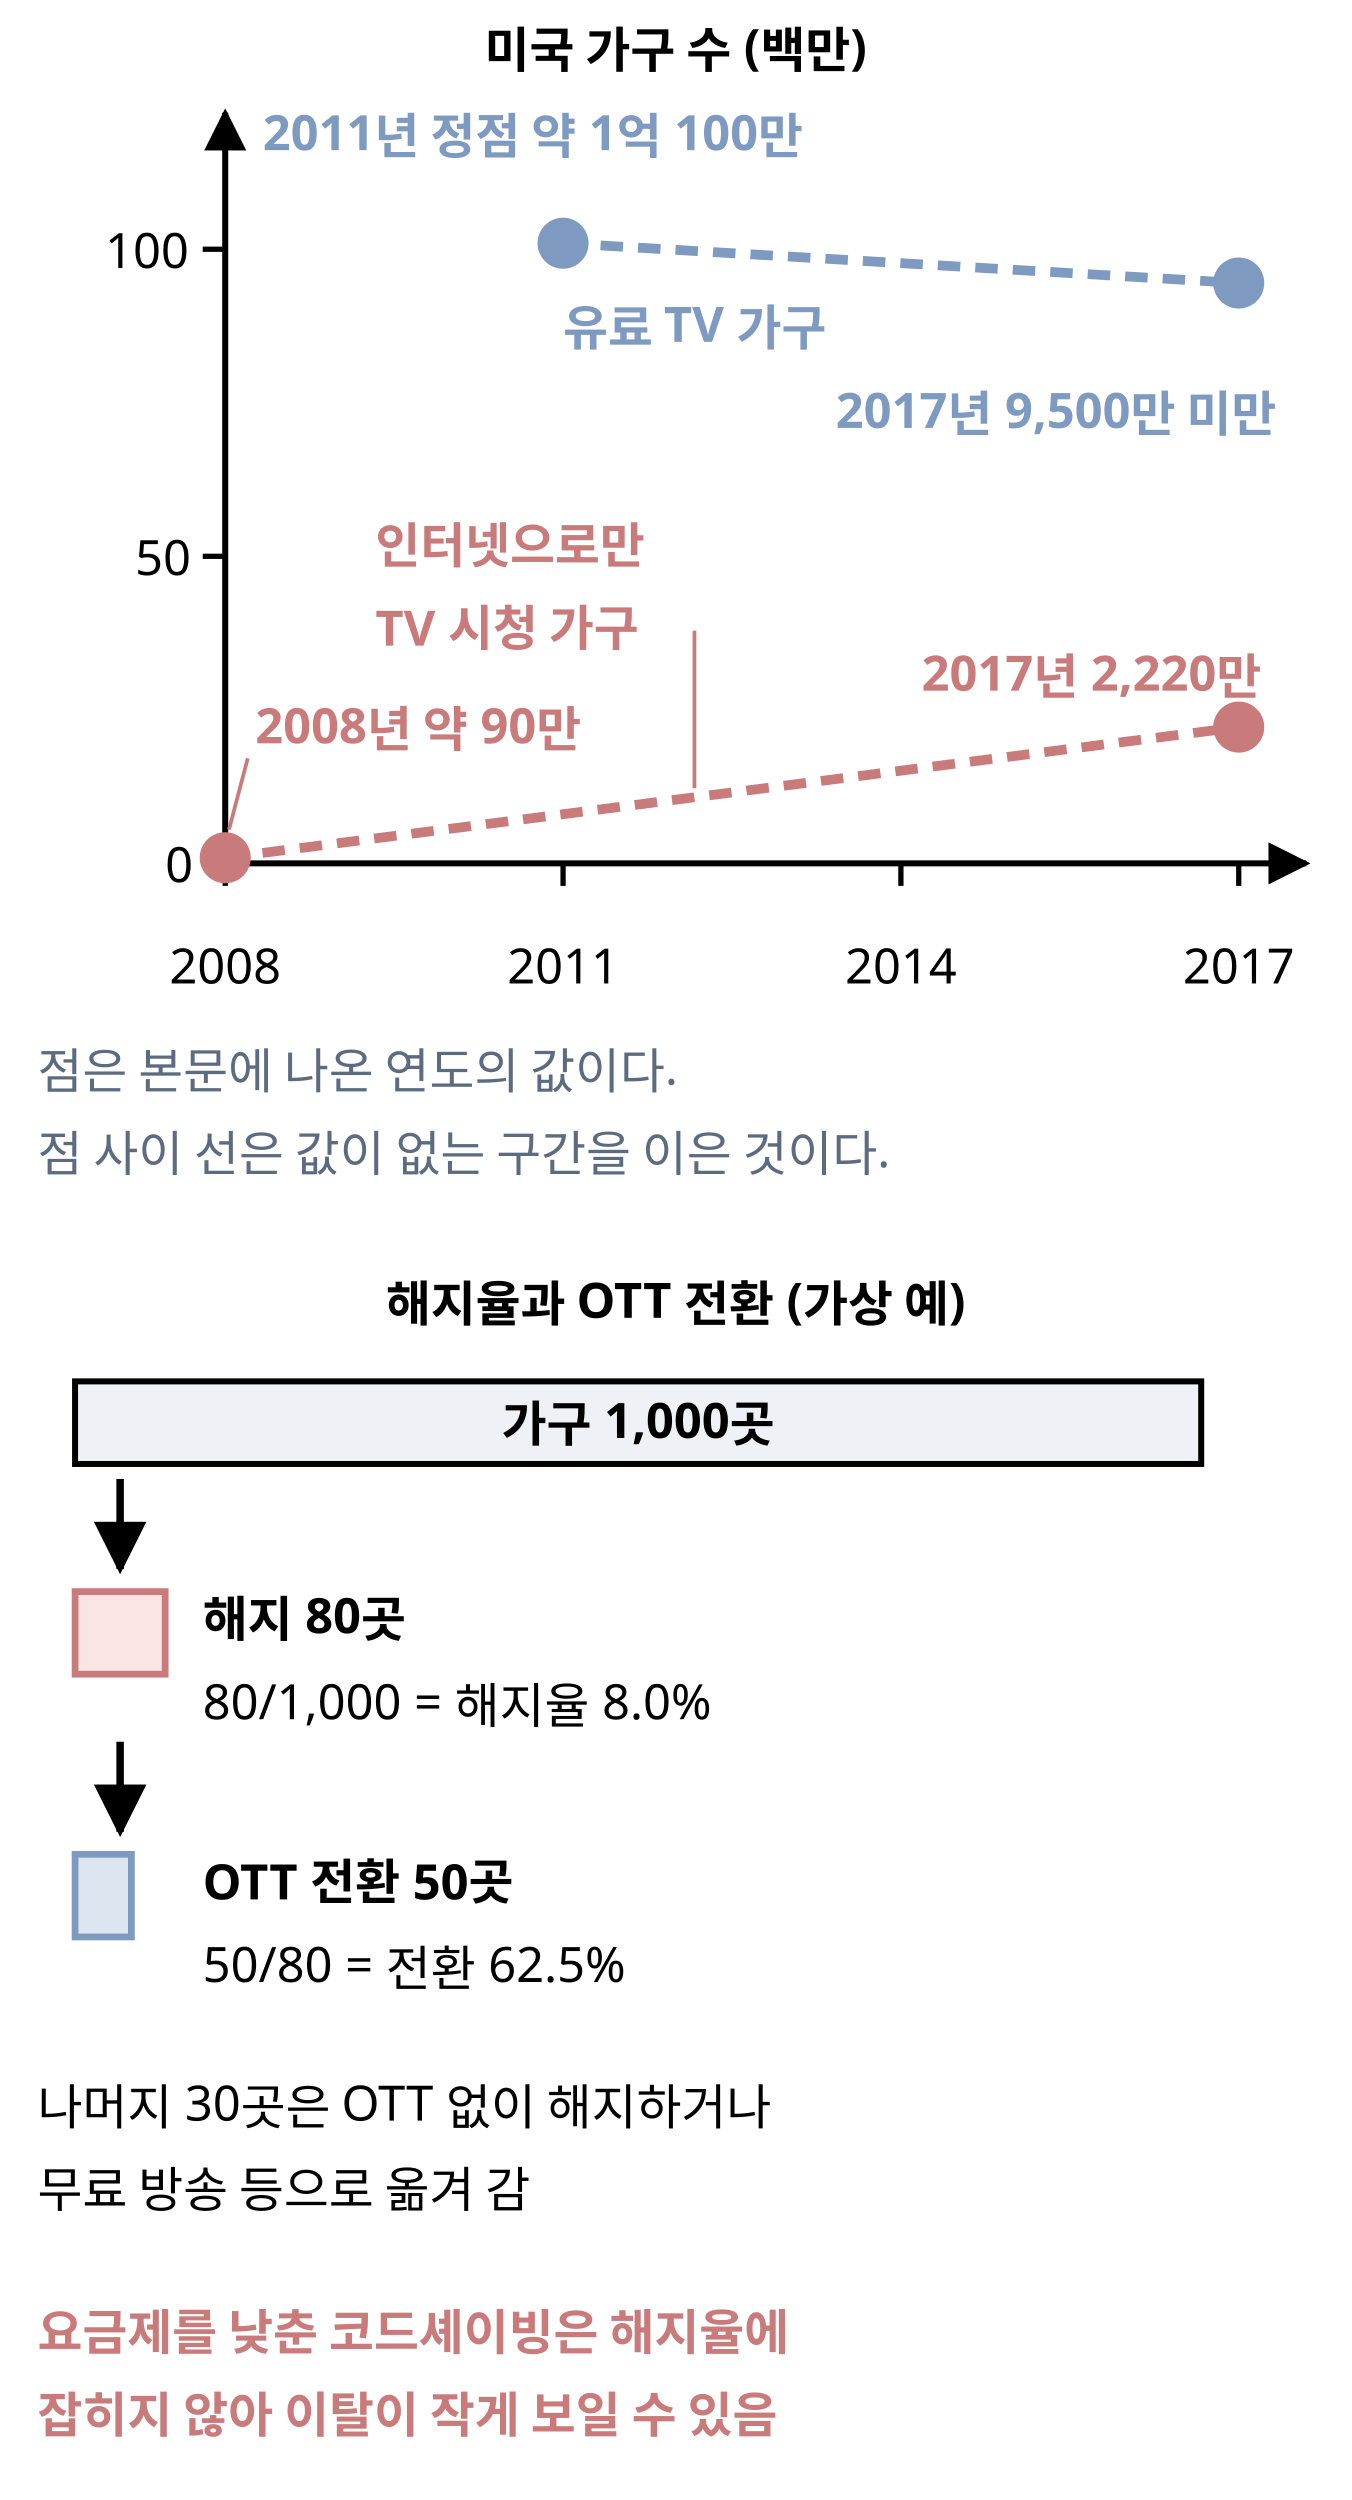
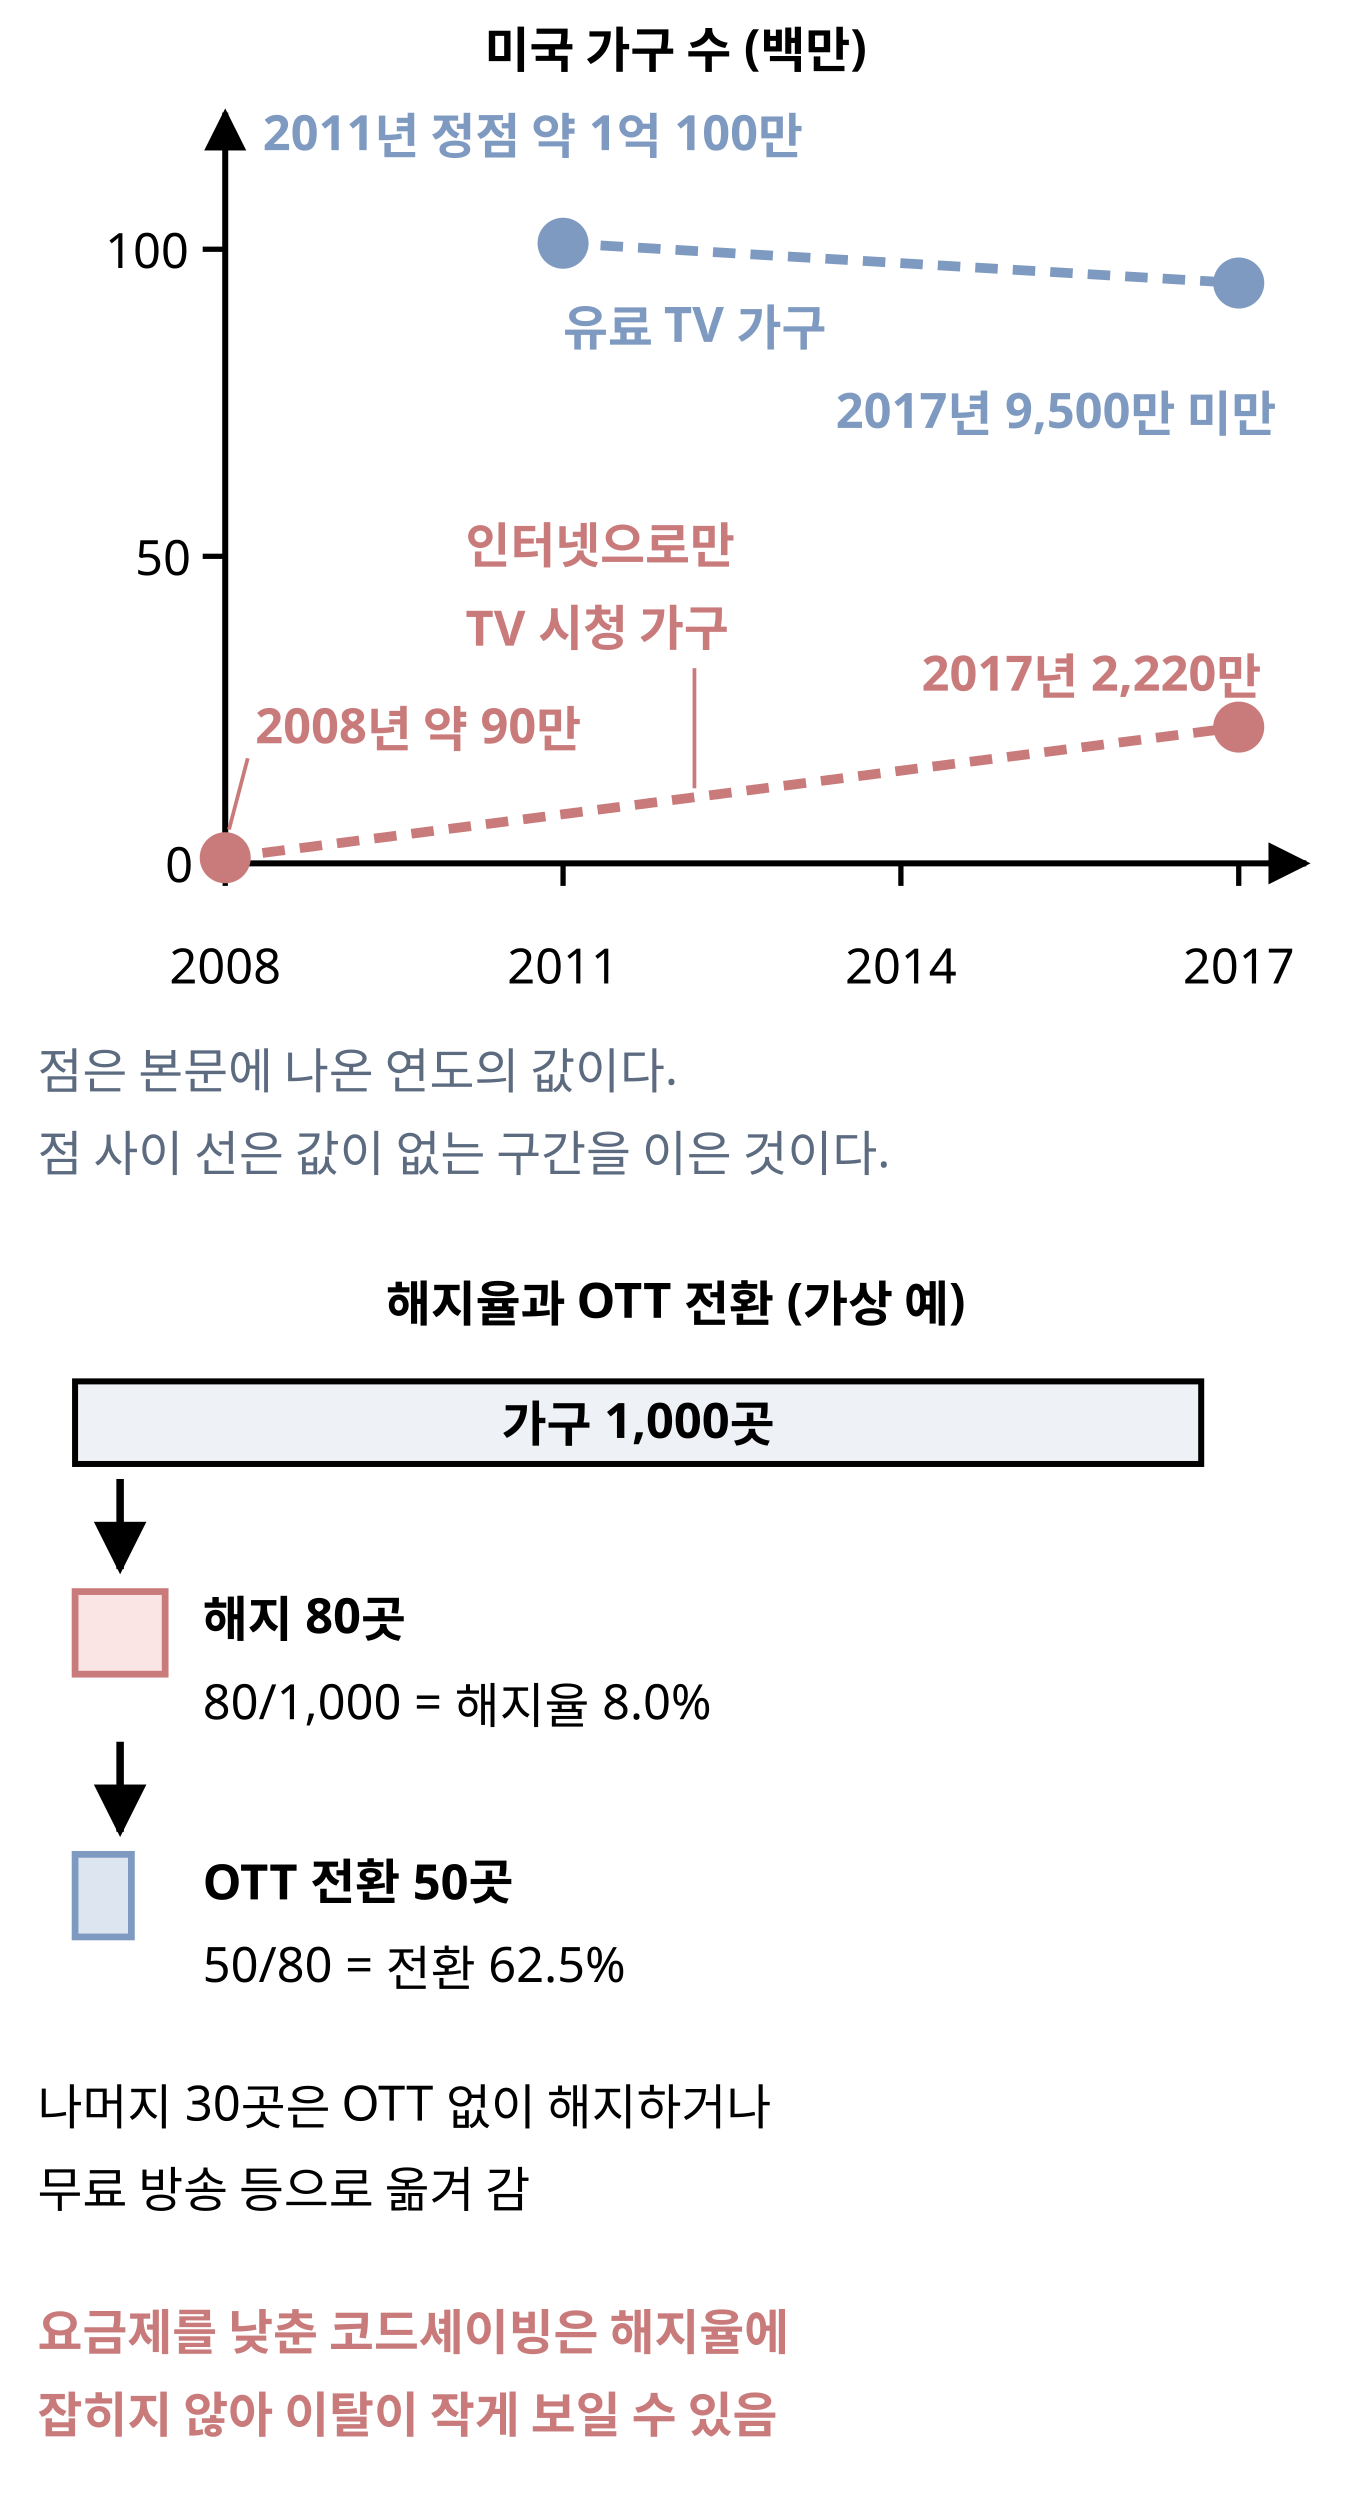
<svg xmlns="http://www.w3.org/2000/svg" class="si si-illus" viewBox="0 0 360 666" style="max-width:360px;color:var(--si-ink,var(--text,#1f2328))" role="img" aria-labelledby="cord-cutting-t" font-family="'Pretendard','Noto Sans KR','Apple SD Gothic Neo',sans-serif" font-size="13" fill="currentColor">
  <defs>
    <marker id="cord-cutting-ar" viewBox="0 0 10 10" refX="9" refY="5" markerWidth="7" markerHeight="7" orient="auto-start-reverse">
      <path d="M0,0L10,5L0,10z" style="fill:currentColor" />
    </marker>
  </defs>
  <text x="180" y="18" text-anchor="middle" font-weight="700">미국 가구 수 (백만)</text>
  <line x1="60" y1="230" x2="348" y2="230" style="stroke:currentColor;fill:none" stroke-width="1.6" marker-end="url(#cord-cutting-ar)" />
  <line x1="60" y1="230" x2="60" y2="30" style="stroke:currentColor;fill:none" stroke-width="1.6" marker-end="url(#cord-cutting-ar)" />
  <line x1="60" y1="230" x2="60" y2="236" style="stroke:currentColor;fill:none" stroke-width="1.4" />
  <text x="60" y="262" text-anchor="middle">2008</text>
  <line x1="150" y1="230" x2="150" y2="236" style="stroke:currentColor;fill:none" stroke-width="1.4" />
  <text x="150" y="262" text-anchor="middle">2011</text>
  <line x1="240" y1="230" x2="240" y2="236" style="stroke:currentColor;fill:none" stroke-width="1.4" />
  <text x="240" y="262" text-anchor="middle">2014</text>
  <line x1="330" y1="230" x2="330" y2="236" style="stroke:currentColor;fill:none" stroke-width="1.4" />
  <text x="330" y="262" text-anchor="middle">2017</text>
  <line x1="54" y1="230" x2="60" y2="230" style="stroke:currentColor;fill:none" stroke-width="1.4" />
  <text x="44" y="235">0</text>
  <line x1="54" y1="148.2" x2="60" y2="148.2" style="stroke:currentColor;fill:none" stroke-width="1.4" />
  <text x="36" y="153.2">50</text>
  <line x1="54" y1="66.4" x2="60" y2="66.4" style="stroke:currentColor;fill:none" stroke-width="1.4" />
  <text x="28" y="71.4">100</text>
  <line x1="150" y1="64.8" x2="330" y2="75.4" style="stroke:var(--si-blue-s,#7f9ac0);fill:none" stroke-width="2.6" stroke-dasharray="6 4" />
  <line x1="60" y1="228.5" x2="330" y2="193.7" style="stroke:var(--si-rose-s,#c97b7b);fill:none" stroke-width="2.6" stroke-dasharray="6 4" />
  <circle cx="150" cy="64.8" r="6" style="stroke:var(--si-blue-s,#7f9ac0);fill:var(--si-blue-s,#7f9ac0)" stroke-width="1.6" />
  <circle cx="330" cy="75.4" r="6" style="stroke:var(--si-blue-s,#7f9ac0);fill:var(--si-blue-s,#7f9ac0)" stroke-width="1.6" />
  <circle cx="60" cy="228.5" r="6" style="stroke:var(--si-rose-s,#c97b7b);fill:var(--si-rose-s,#c97b7b)" stroke-width="1.6" />
  <circle cx="330" cy="193.7" r="6" style="stroke:var(--si-rose-s,#c97b7b);fill:var(--si-rose-s,#c97b7b)" stroke-width="1.6" />
  <text x="70" y="40" font-weight="700" style="fill:var(--si-blue-s,#7f9ac0)">2011년 정점 약 1억 100만</text>
  <text x="150" y="92" font-weight="700" style="fill:var(--si-blue-s,#7f9ac0)">유료 TV 가구</text>
  <text x="340" y="114" text-anchor="end" font-weight="700" style="fill:var(--si-blue-s,#7f9ac0)">2017년 9,500만 미만</text>
  <text x="68" y="198" font-weight="700" style="fill:var(--si-rose-s,#c97b7b)">2008년 약 90만</text>
  <text x="336" y="184" text-anchor="end" font-weight="700" style="fill:var(--si-rose-s,#c97b7b)">2017년 2,220만</text>
-   <text x="100" y="150" font-weight="700" style="fill:var(--si-rose-s,#c97b7b)">인터넷으로만</text>
-   <text x="100" y="172" font-weight="700" style="fill:var(--si-rose-s,#c97b7b)">TV 시청 가구</text>
+   <text x="124" y="150" font-weight="700" style="fill:var(--si-rose-s,#c97b7b)">인터넷으로만</text>
+   <text x="124" y="172" font-weight="700" style="fill:var(--si-rose-s,#c97b7b)">TV 시청 가구</text>
  <line x1="66" y1="202" x2="61" y2="221" style="stroke:var(--si-rose-s,#c97b7b);fill:none" stroke-width="1" />
-   <line x1="185" y1="168" x2="185" y2="210" style="stroke:var(--si-rose-s,#c97b7b);fill:none" stroke-width="1" />
+   <line x1="185" y1="178" x2="185" y2="210" style="stroke:var(--si-rose-s,#c97b7b);fill:none" stroke-width="1" />
  <text x="10" y="290" style="fill:var(--si-general,#5c6b7f)">점은 본문에 나온 연도의 값이다.</text>
  <text x="10" y="312" style="fill:var(--si-general,#5c6b7f)">점 사이 선은 값이 없는 구간을 이은 것이다.</text>
  <text x="180" y="352" text-anchor="middle" font-weight="700">해지율과 OTT 전환 (가상 예)</text>
  <rect x="20" y="368" width="300" height="22" style="stroke:currentColor;fill:var(--si-gray-f,#eef1f6)" stroke-width="1.6" />
  <text x="170" y="384" text-anchor="middle" font-weight="700">가구 1,000곳</text>
  <line x1="32" y1="394" x2="32" y2="418" style="stroke:currentColor;fill:none" stroke-width="2" marker-end="url(#cord-cutting-ar)" />
  <rect x="20" y="424" width="24" height="22" style="stroke:var(--si-rose-s,#c97b7b);fill:var(--si-rose-f,#fbe4e4)" stroke-width="1.8" />
  <text x="54" y="436" font-weight="700">해지 80곳</text>
  <text x="54" y="458">80/1,000 = 해지율 8.0%</text>
  <line x1="32" y1="464" x2="32" y2="488" style="stroke:currentColor;fill:none" stroke-width="2" marker-end="url(#cord-cutting-ar)" />
  <rect x="20" y="494" width="15" height="22" style="stroke:var(--si-blue-s,#7f9ac0);fill:var(--si-blue-f,#dde5f0)" stroke-width="1.8" />
  <text x="54" y="506" font-weight="700">OTT 전환 50곳</text>
  <text x="54" y="528">50/80 = 전환 62.5%</text>
  <text x="10" y="566">나머지 30곳은 OTT 없이 해지하거나</text>
  <text x="10" y="588">무료 방송 등으로 옮겨 감</text>
  <text x="10" y="626" font-weight="700" style="fill:var(--si-rose-s,#c97b7b)">요금제를 낮춘 코드셰이빙은 해지율에</text>
  <text x="10" y="648" font-weight="700" style="fill:var(--si-rose-s,#c97b7b)">잡히지 않아 이탈이 작게 보일 수 있음</text>
</svg>
